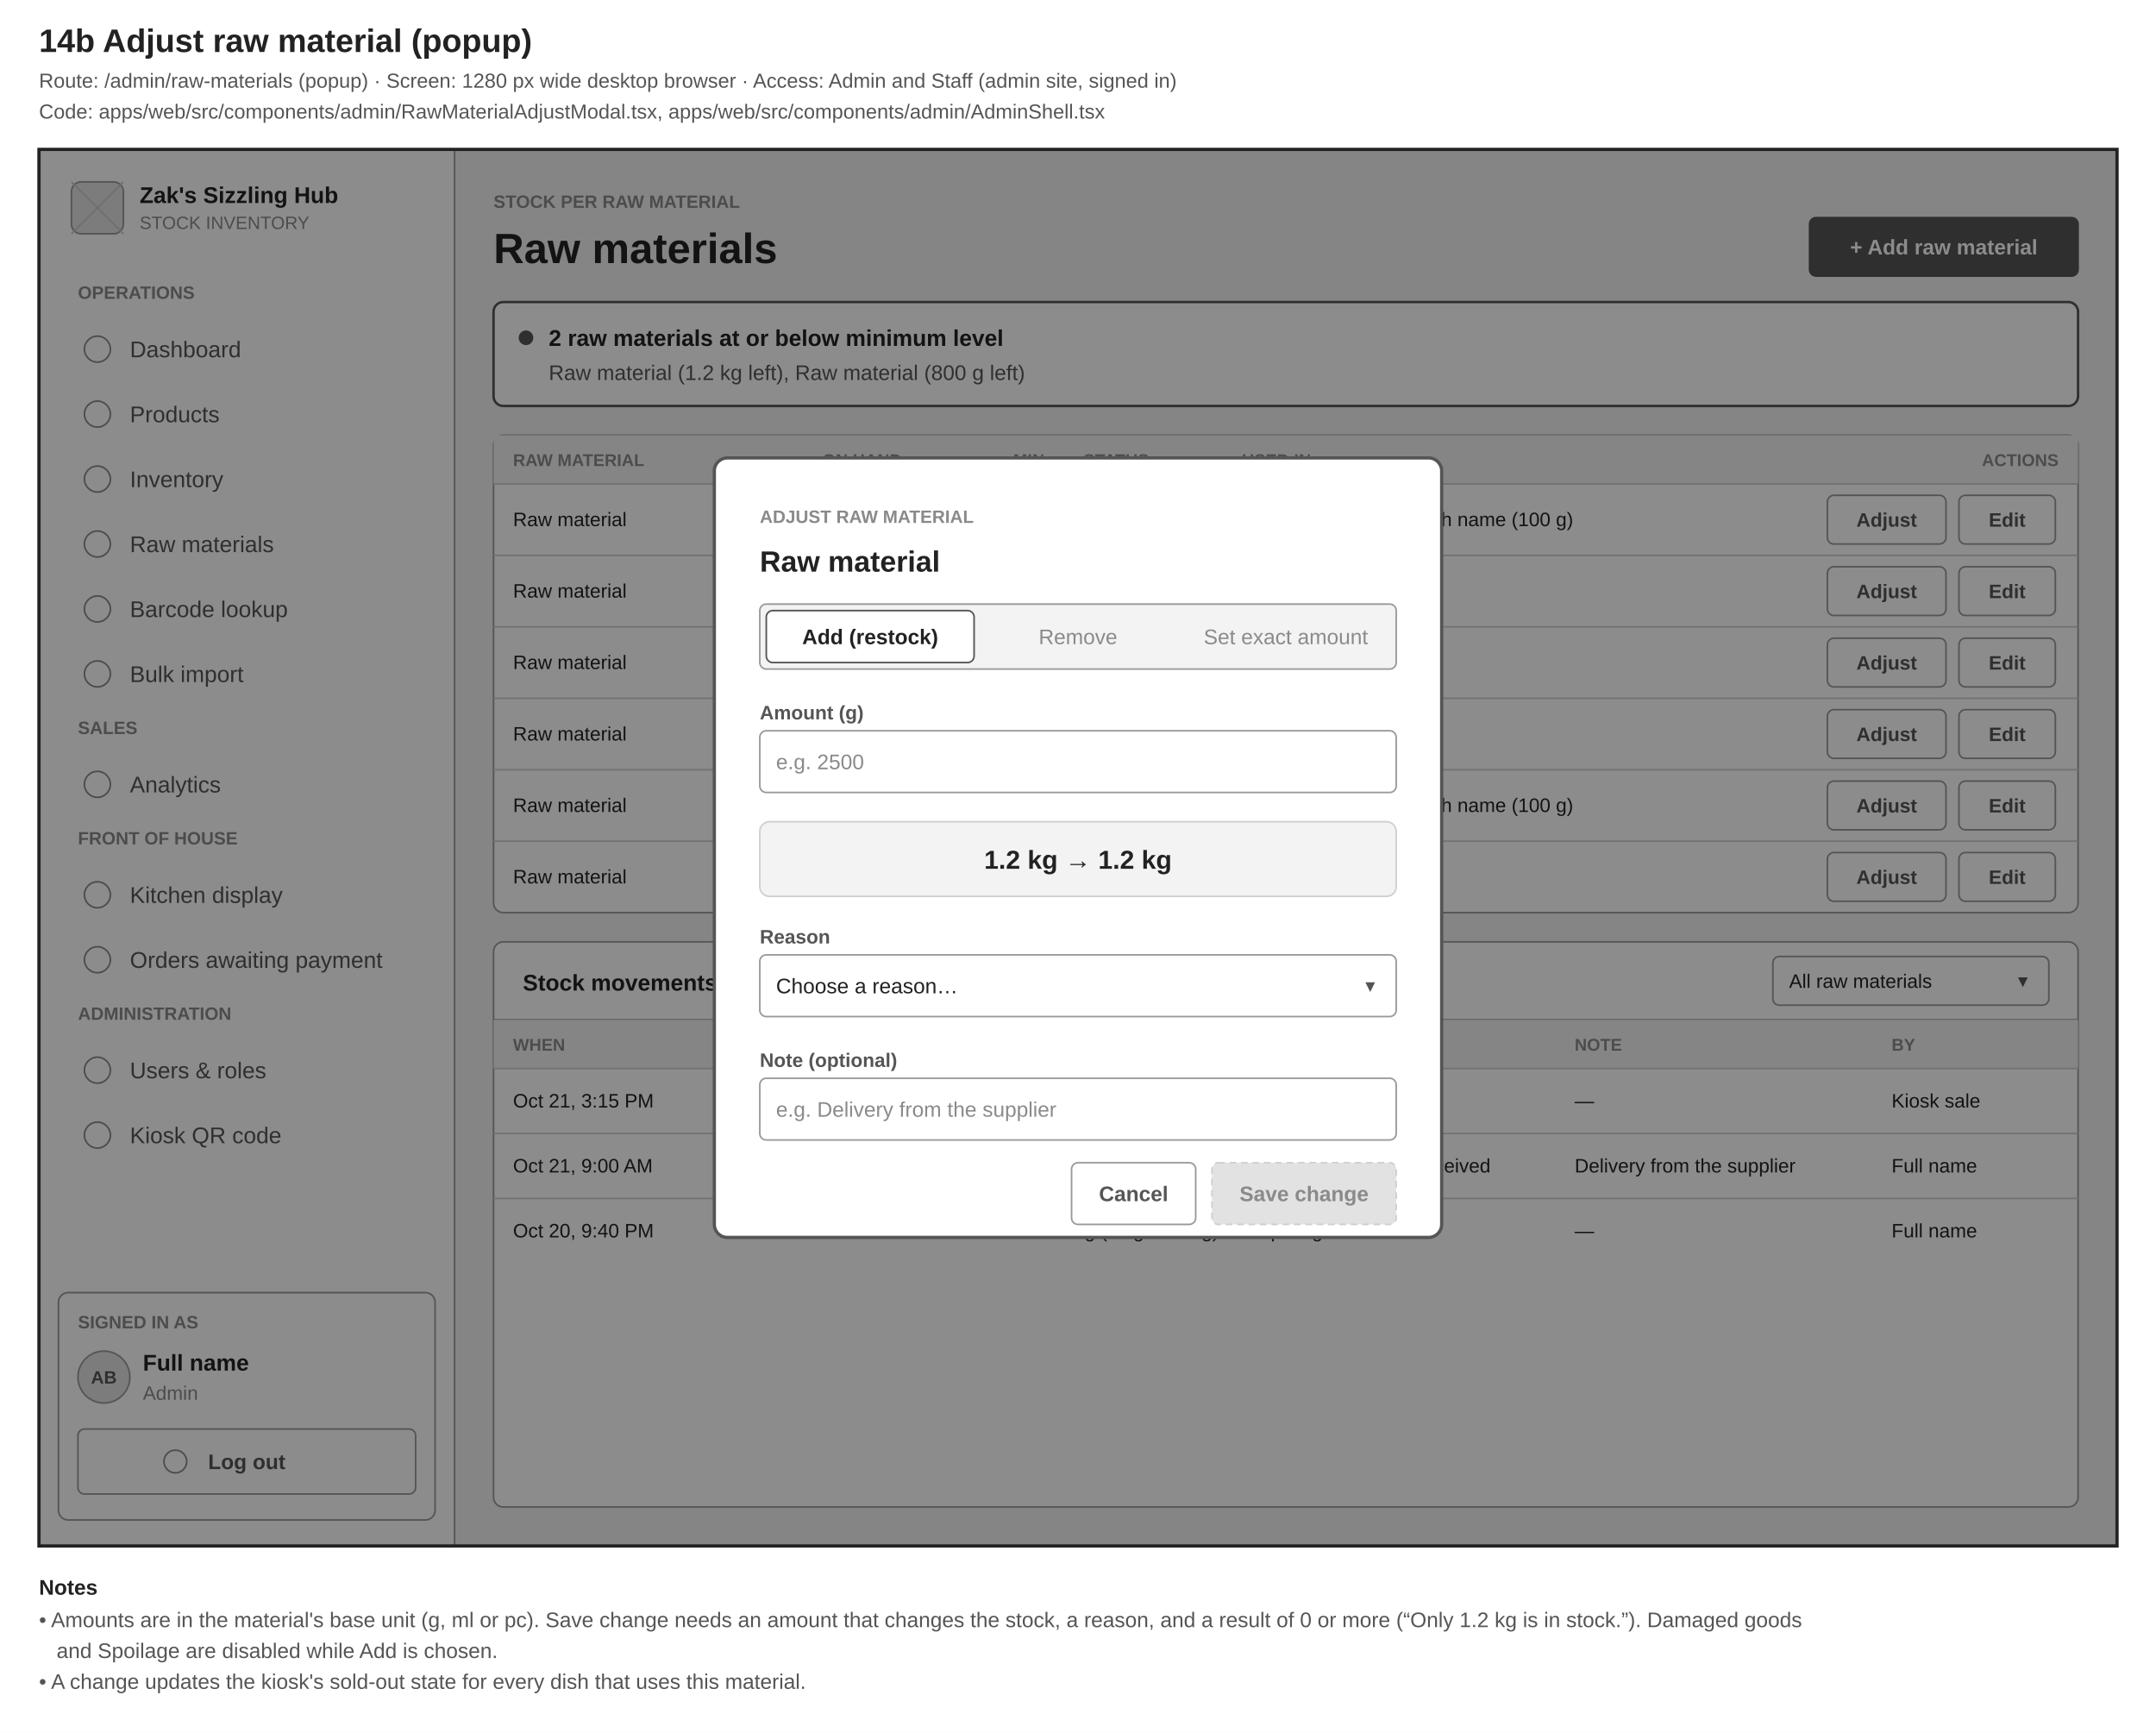
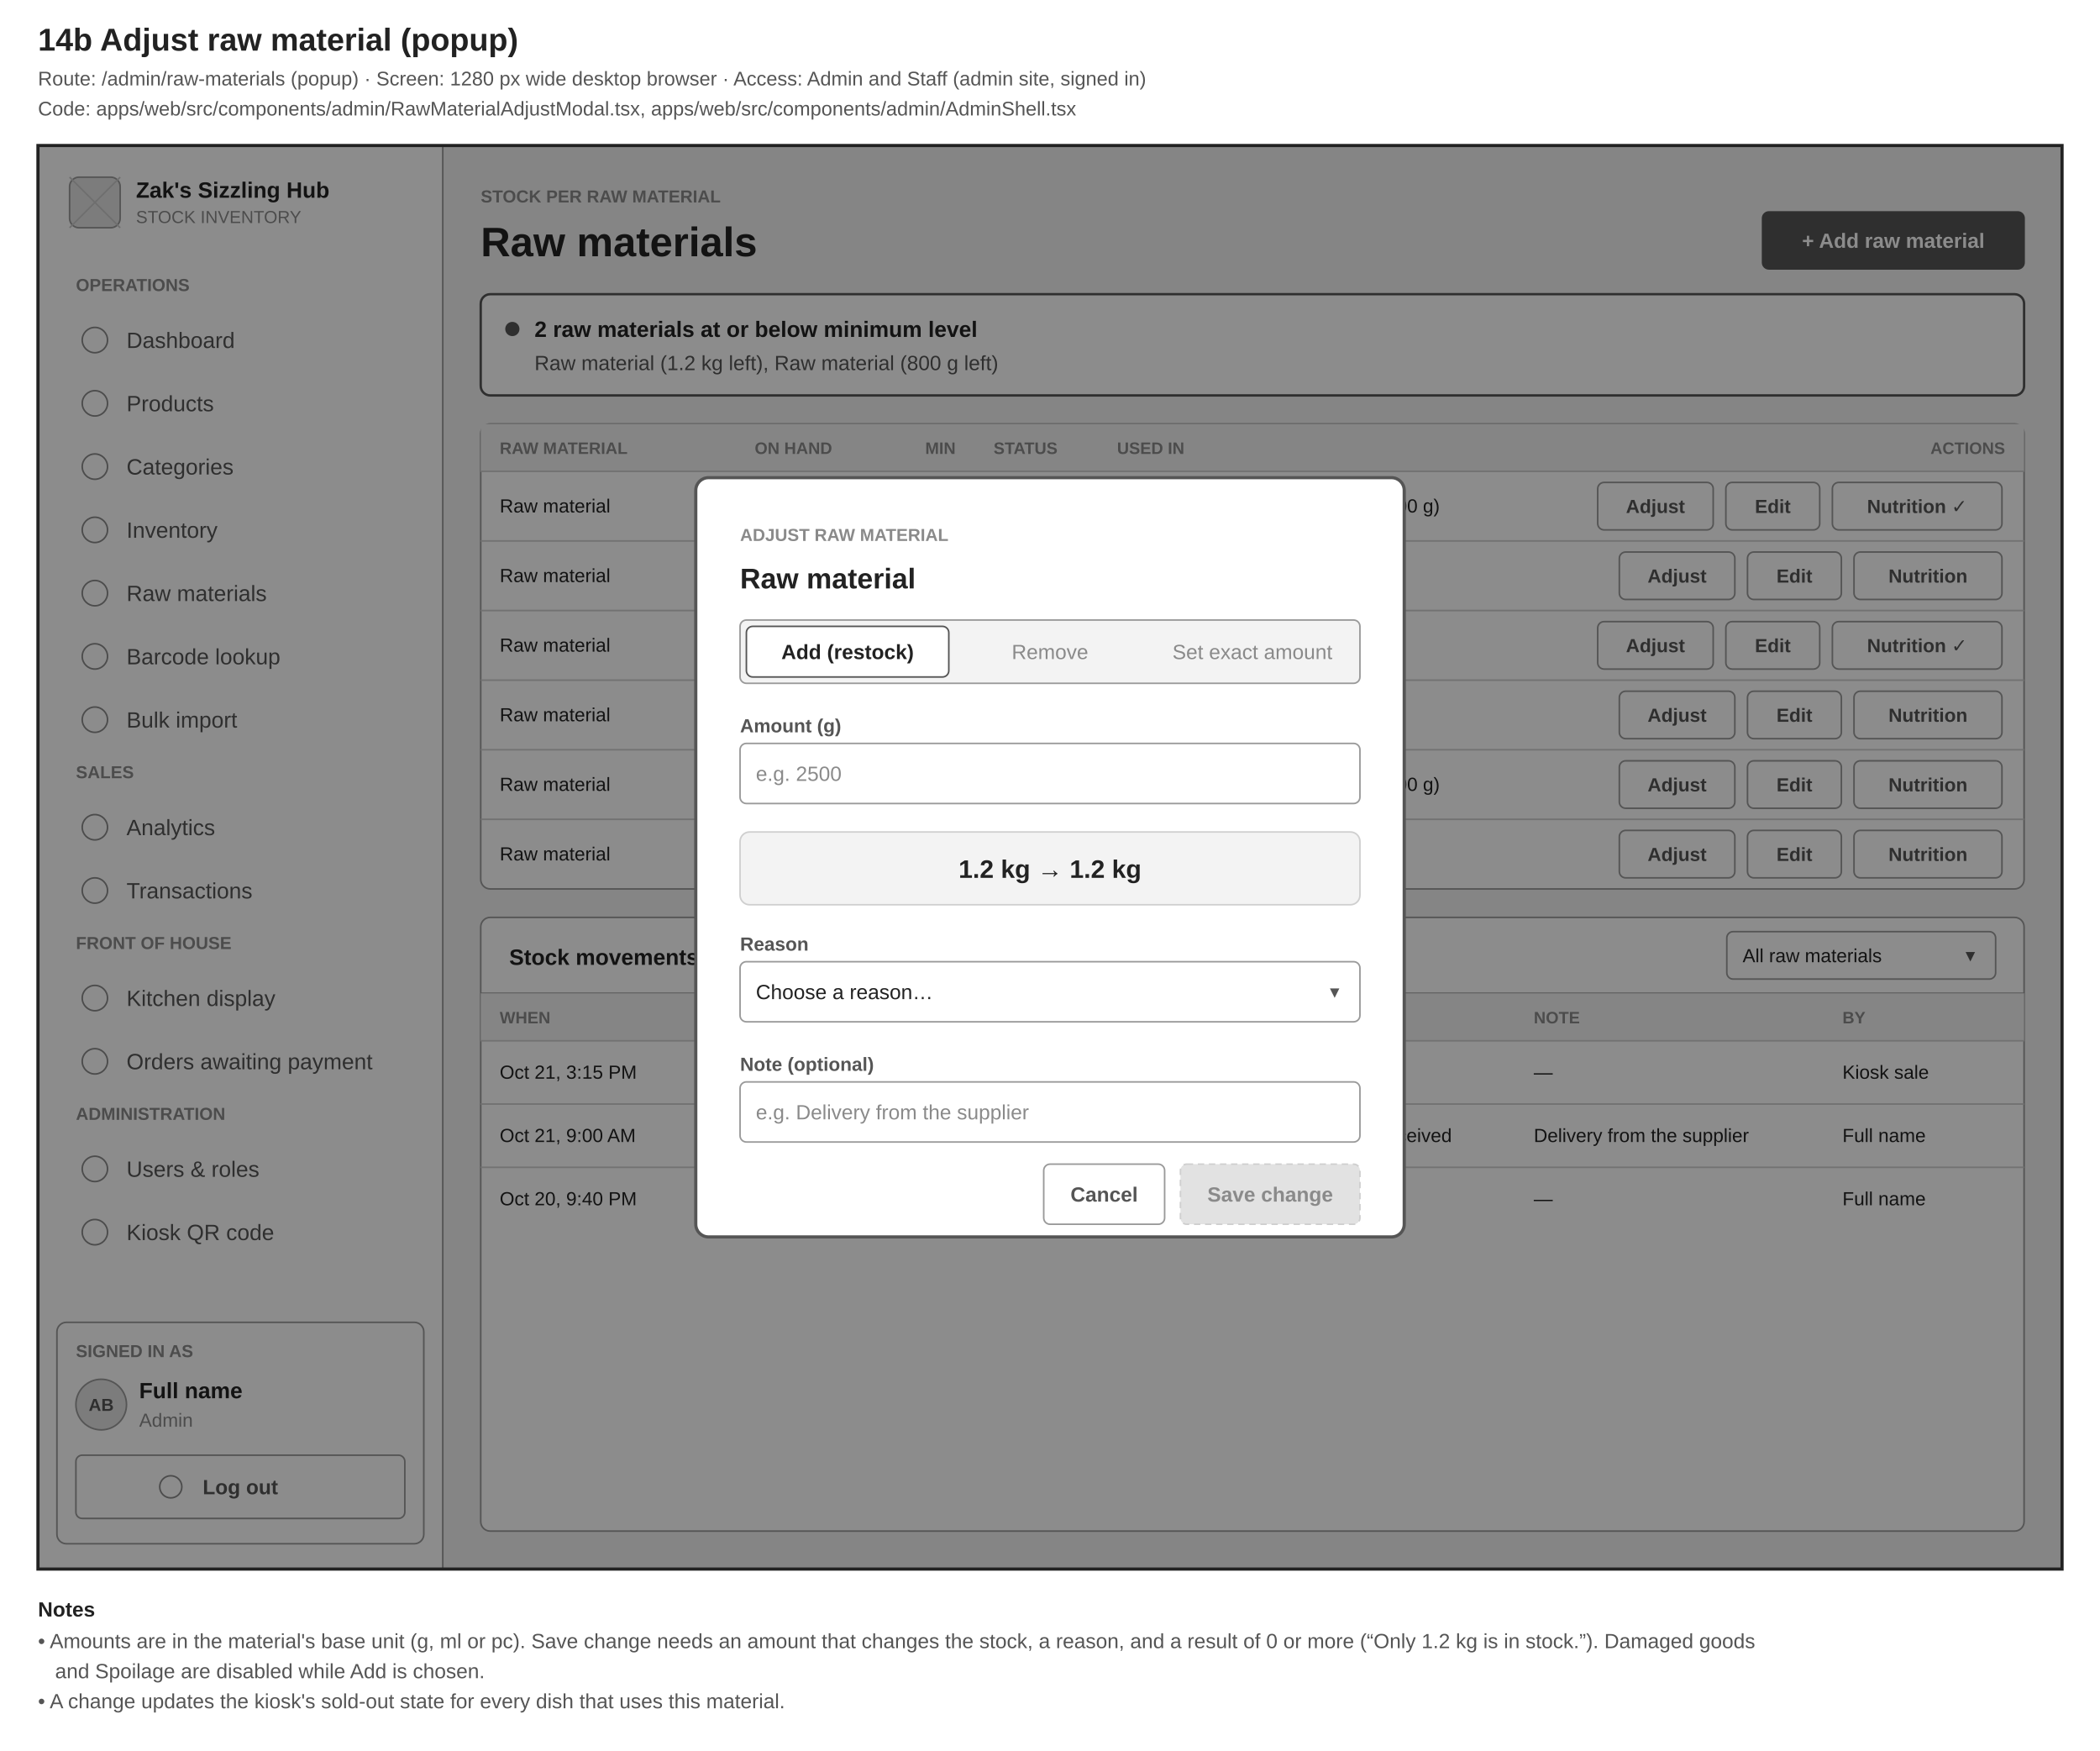
- <svg xmlns="http://www.w3.org/2000/svg" width="1328" height="1067" viewBox="0 0 1328 1067">
-   <rect x="0" y="0" width="1328" height="1067" fill="#ffffff" />
+ <svg xmlns="http://www.w3.org/2000/svg" width="1328" height="1107" viewBox="0 0 1328 1107">
+   <rect x="0" y="0" width="1328" height="1107" fill="#ffffff" />
  <text x="24" y="32" font-family="Arial, Helvetica, sans-serif" font-size="20" font-weight="700" fill="#222222">14b  Adjust raw material (popup)</text>
  <text x="24" y="54" font-family="Arial, Helvetica, sans-serif" font-size="12.5" fill="#555555">Route: /admin/raw-materials  (popup)   ·   Screen: 1280 px wide desktop browser   ·   Access: Admin and Staff (admin site, signed in)</text>
  <text x="24" y="73" font-family="Arial, Helvetica, sans-serif" font-size="12.5" fill="#555555">Code: apps/web/src/components/admin/RawMaterialAdjustModal.tsx, apps/web/src/components/admin/AdminShell.tsx</text>
-   <text x="24" y="982" font-family="Arial, Helvetica, sans-serif" font-size="13" font-weight="700" fill="#222222">Notes</text>
-   <text x="24" y="1002" font-family="Arial, Helvetica, sans-serif" font-size="13" fill="#555555" xml:space="preserve">• Amounts are in the material's base unit (g, ml or pc). Save change needs an amount that changes the stock, a reason, and a result of 0 or more (“Only 1.2 kg is in stock.”). Damaged goods</text>
-   <text x="24" y="1021" font-family="Arial, Helvetica, sans-serif" font-size="13" fill="#555555" xml:space="preserve">   and Spoilage are disabled while Add is chosen.</text>
-   <text x="24" y="1040" font-family="Arial, Helvetica, sans-serif" font-size="13" fill="#555555" xml:space="preserve">• A change updates the kiosk's sold-out state for every dish that uses this material.</text>
+   <text x="24" y="1022" font-family="Arial, Helvetica, sans-serif" font-size="13" font-weight="700" fill="#222222">Notes</text>
+   <text x="24" y="1042" font-family="Arial, Helvetica, sans-serif" font-size="13" fill="#555555" xml:space="preserve">• Amounts are in the material's base unit (g, ml or pc). Save change needs an amount that changes the stock, a reason, and a result of 0 or more (“Only 1.2 kg is in stock.”). Damaged goods</text>
+   <text x="24" y="1061" font-family="Arial, Helvetica, sans-serif" font-size="13" fill="#555555" xml:space="preserve">   and Spoilage are disabled while Add is chosen.</text>
+   <text x="24" y="1080" font-family="Arial, Helvetica, sans-serif" font-size="13" fill="#555555" xml:space="preserve">• A change updates the kiosk's sold-out state for every dish that uses this material.</text>
  <g transform="translate(24,92)">
    <clipPath id="frame">
-       <rect x="0" y="0" width="1280" height="860" />
+       <rect x="0" y="0" width="1280" height="900" />
    </clipPath>
    <g clip-path="url(#frame)">
-       <rect x="0" y="0" width="1280" height="860" fill="#ffffff" />
-       <rect x="0" y="0" width="1280" height="860" rx="0" fill="#f3f3f3" stroke="none" />
-       <rect x="0" y="0" width="256" height="860" rx="0" fill="#ffffff" stroke="none" />
-       <line x1="256" y1="0" x2="256" y2="860" stroke="#9a9a9a" stroke-width="1" />
+       <rect x="0" y="0" width="1280" height="900" fill="#ffffff" />
+       <rect x="0" y="0" width="1280" height="900" rx="0" fill="#f3f3f3" stroke="none" />
+       <rect x="0" y="0" width="256" height="900" rx="0" fill="#ffffff" stroke="none" />
+       <line x1="256" y1="0" x2="256" y2="900" stroke="#9a9a9a" stroke-width="1" />
      <rect x="20" y="20" width="32" height="32" rx="6" fill="#e2e2e2" stroke="#9a9a9a" stroke-width="1" />
      <line x1="20" y1="20" x2="52" y2="52" stroke="#c9c9c9" stroke-width="1" />
      <line x1="52" y1="20" x2="20" y2="52" stroke="#c9c9c9" stroke-width="1" />
      <text x="62" y="33" font-family="Arial, Helvetica, sans-serif" font-size="14" font-weight="700" text-anchor="start" fill="#222222">Zak's Sizzling Hub</text>
      <text x="62" y="49" font-family="Arial, Helvetica, sans-serif" font-size="11" font-weight="400" text-anchor="start" fill="#8a8a8a">STOCK INVENTORY</text>
      <text x="24" y="92" font-family="Arial, Helvetica, sans-serif" font-size="11" font-weight="700" text-anchor="start" fill="#8a8a8a">OPERATIONS</text>
      <circle cx="36" cy="123" r="8" fill="#ffffff" stroke="#8a8a8a" stroke-width="1" />
      <text x="56" y="128" font-family="Arial, Helvetica, sans-serif" font-size="14" font-weight="400" text-anchor="start" fill="#555555">Dashboard</text>
      <circle cx="36" cy="163" r="8" fill="#ffffff" stroke="#8a8a8a" stroke-width="1" />
      <text x="56" y="168" font-family="Arial, Helvetica, sans-serif" font-size="14" font-weight="400" text-anchor="start" fill="#555555">Products</text>
      <circle cx="36" cy="203" r="8" fill="#ffffff" stroke="#8a8a8a" stroke-width="1" />
-       <text x="56" y="208" font-family="Arial, Helvetica, sans-serif" font-size="14" font-weight="400" text-anchor="start" fill="#555555">Inventory</text>
+       <text x="56" y="208" font-family="Arial, Helvetica, sans-serif" font-size="14" font-weight="400" text-anchor="start" fill="#555555">Categories</text>
      <circle cx="36" cy="243" r="8" fill="#ffffff" stroke="#8a8a8a" stroke-width="1" />
-       <text x="56" y="248" font-family="Arial, Helvetica, sans-serif" font-size="14" font-weight="400" text-anchor="start" fill="#555555">Raw materials</text>
+       <text x="56" y="248" font-family="Arial, Helvetica, sans-serif" font-size="14" font-weight="400" text-anchor="start" fill="#555555">Inventory</text>
      <circle cx="36" cy="283" r="8" fill="#ffffff" stroke="#8a8a8a" stroke-width="1" />
-       <text x="56" y="288" font-family="Arial, Helvetica, sans-serif" font-size="14" font-weight="400" text-anchor="start" fill="#555555">Barcode lookup</text>
+       <text x="56" y="288" font-family="Arial, Helvetica, sans-serif" font-size="14" font-weight="400" text-anchor="start" fill="#555555">Raw materials</text>
      <circle cx="36" cy="323" r="8" fill="#ffffff" stroke="#8a8a8a" stroke-width="1" />
-       <text x="56" y="328" font-family="Arial, Helvetica, sans-serif" font-size="14" font-weight="400" text-anchor="start" fill="#555555">Bulk import</text>
-       <text x="24" y="360" font-family="Arial, Helvetica, sans-serif" font-size="11" font-weight="700" text-anchor="start" fill="#8a8a8a">SALES</text>
-       <circle cx="36" cy="391" r="8" fill="#ffffff" stroke="#8a8a8a" stroke-width="1" />
-       <text x="56" y="396" font-family="Arial, Helvetica, sans-serif" font-size="14" font-weight="400" text-anchor="start" fill="#555555">Analytics</text>
-       <text x="24" y="428" font-family="Arial, Helvetica, sans-serif" font-size="11" font-weight="700" text-anchor="start" fill="#8a8a8a">FRONT OF HOUSE</text>
-       <circle cx="36" cy="459" r="8" fill="#ffffff" stroke="#8a8a8a" stroke-width="1" />
-       <text x="56" y="464" font-family="Arial, Helvetica, sans-serif" font-size="14" font-weight="400" text-anchor="start" fill="#555555">Kitchen display</text>
-       <circle cx="36" cy="499" r="8" fill="#ffffff" stroke="#8a8a8a" stroke-width="1" />
-       <text x="56" y="504" font-family="Arial, Helvetica, sans-serif" font-size="14" font-weight="400" text-anchor="start" fill="#555555">Orders awaiting payment</text>
-       <text x="24" y="536" font-family="Arial, Helvetica, sans-serif" font-size="11" font-weight="700" text-anchor="start" fill="#8a8a8a">ADMINISTRATION</text>
-       <circle cx="36" cy="567" r="8" fill="#ffffff" stroke="#8a8a8a" stroke-width="1" />
-       <text x="56" y="572" font-family="Arial, Helvetica, sans-serif" font-size="14" font-weight="400" text-anchor="start" fill="#555555">Users &amp; roles</text>
-       <circle cx="36" cy="607" r="8" fill="#ffffff" stroke="#8a8a8a" stroke-width="1" />
-       <text x="56" y="612" font-family="Arial, Helvetica, sans-serif" font-size="14" font-weight="400" text-anchor="start" fill="#555555">Kiosk QR code</text>
-       <rect x="12" y="704" width="232" height="140" rx="6" fill="#ffffff" stroke="#9a9a9a" stroke-width="1" />
-       <text x="24" y="726" font-family="Arial, Helvetica, sans-serif" font-size="11" font-weight="700" text-anchor="start" fill="#8a8a8a">SIGNED IN AS</text>
-       <circle cx="40" cy="756" r="16" fill="#e2e2e2" stroke="#9a9a9a" stroke-width="1" />
-       <text x="40" y="760" font-family="Arial, Helvetica, sans-serif" font-size="11" font-weight="700" text-anchor="middle" fill="#555555">AB</text>
-       <text x="64" y="752" font-family="Arial, Helvetica, sans-serif" font-size="14" font-weight="700" text-anchor="start" fill="#222222">Full name</text>
-       <text x="64" y="770" font-family="Arial, Helvetica, sans-serif" font-size="12" font-weight="400" text-anchor="start" fill="#8a8a8a">Admin</text>
-       <rect x="24" y="788" width="208" height="40" rx="4" fill="#ffffff" stroke="#9a9a9a" stroke-width="1" />
-       <text x="128.0" y="812.68" font-family="Arial, Helvetica, sans-serif" font-size="13" font-weight="700" text-anchor="middle" fill="#555555">Log out</text>
-       <circle cx="84" cy="808" r="7" fill="#ffffff" stroke="#8a8a8a" stroke-width="1" />
+       <text x="56" y="328" font-family="Arial, Helvetica, sans-serif" font-size="14" font-weight="400" text-anchor="start" fill="#555555">Barcode lookup</text>
+       <circle cx="36" cy="363" r="8" fill="#ffffff" stroke="#8a8a8a" stroke-width="1" />
+       <text x="56" y="368" font-family="Arial, Helvetica, sans-serif" font-size="14" font-weight="400" text-anchor="start" fill="#555555">Bulk import</text>
+       <text x="24" y="400" font-family="Arial, Helvetica, sans-serif" font-size="11" font-weight="700" text-anchor="start" fill="#8a8a8a">SALES</text>
+       <circle cx="36" cy="431" r="8" fill="#ffffff" stroke="#8a8a8a" stroke-width="1" />
+       <text x="56" y="436" font-family="Arial, Helvetica, sans-serif" font-size="14" font-weight="400" text-anchor="start" fill="#555555">Analytics</text>
+       <circle cx="36" cy="471" r="8" fill="#ffffff" stroke="#8a8a8a" stroke-width="1" />
+       <text x="56" y="476" font-family="Arial, Helvetica, sans-serif" font-size="14" font-weight="400" text-anchor="start" fill="#555555">Transactions</text>
+       <text x="24" y="508" font-family="Arial, Helvetica, sans-serif" font-size="11" font-weight="700" text-anchor="start" fill="#8a8a8a">FRONT OF HOUSE</text>
+       <circle cx="36" cy="539" r="8" fill="#ffffff" stroke="#8a8a8a" stroke-width="1" />
+       <text x="56" y="544" font-family="Arial, Helvetica, sans-serif" font-size="14" font-weight="400" text-anchor="start" fill="#555555">Kitchen display</text>
+       <circle cx="36" cy="579" r="8" fill="#ffffff" stroke="#8a8a8a" stroke-width="1" />
+       <text x="56" y="584" font-family="Arial, Helvetica, sans-serif" font-size="14" font-weight="400" text-anchor="start" fill="#555555">Orders awaiting payment</text>
+       <text x="24" y="616" font-family="Arial, Helvetica, sans-serif" font-size="11" font-weight="700" text-anchor="start" fill="#8a8a8a">ADMINISTRATION</text>
+       <circle cx="36" cy="647" r="8" fill="#ffffff" stroke="#8a8a8a" stroke-width="1" />
+       <text x="56" y="652" font-family="Arial, Helvetica, sans-serif" font-size="14" font-weight="400" text-anchor="start" fill="#555555">Users &amp; roles</text>
+       <circle cx="36" cy="687" r="8" fill="#ffffff" stroke="#8a8a8a" stroke-width="1" />
+       <text x="56" y="692" font-family="Arial, Helvetica, sans-serif" font-size="14" font-weight="400" text-anchor="start" fill="#555555">Kiosk QR code</text>
+       <rect x="12" y="744" width="232" height="140" rx="6" fill="#ffffff" stroke="#9a9a9a" stroke-width="1" />
+       <text x="24" y="766" font-family="Arial, Helvetica, sans-serif" font-size="11" font-weight="700" text-anchor="start" fill="#8a8a8a">SIGNED IN AS</text>
+       <circle cx="40" cy="796" r="16" fill="#e2e2e2" stroke="#9a9a9a" stroke-width="1" />
+       <text x="40" y="800" font-family="Arial, Helvetica, sans-serif" font-size="11" font-weight="700" text-anchor="middle" fill="#555555">AB</text>
+       <text x="64" y="792" font-family="Arial, Helvetica, sans-serif" font-size="14" font-weight="700" text-anchor="start" fill="#222222">Full name</text>
+       <text x="64" y="810" font-family="Arial, Helvetica, sans-serif" font-size="12" font-weight="400" text-anchor="start" fill="#8a8a8a">Admin</text>
+       <rect x="24" y="828" width="208" height="40" rx="4" fill="#ffffff" stroke="#9a9a9a" stroke-width="1" />
+       <text x="128.0" y="852.68" font-family="Arial, Helvetica, sans-serif" font-size="13" font-weight="700" text-anchor="middle" fill="#555555">Log out</text>
+       <circle cx="84" cy="848" r="7" fill="#ffffff" stroke="#8a8a8a" stroke-width="1" />
      <text x="280" y="36" font-family="Arial, Helvetica, sans-serif" font-size="11" font-weight="700" text-anchor="start" fill="#8a8a8a">STOCK PER RAW MATERIAL</text>
      <text x="280" y="70" font-family="Arial, Helvetica, sans-serif" font-size="26" font-weight="700" text-anchor="start" fill="#222222">Raw materials</text>
      <rect x="1090.62" y="42" width="165.38" height="36" rx="4" fill="#555555" stroke="#555555" stroke-width="1" />
      <text x="1173.31" y="64.68" font-family="Arial, Helvetica, sans-serif" font-size="13" font-weight="700" text-anchor="middle" fill="#ffffff">+ Add raw material</text>
      <rect x="280" y="94" width="976" height="64" rx="6" fill="#ffffff" stroke="#555555" stroke-width="1.5" />
      <circle cx="300" cy="116" r="4" fill="#555555" stroke="#555555" stroke-width="1" />
      <text x="314" y="121" font-family="Arial, Helvetica, sans-serif" font-size="14" font-weight="700" text-anchor="start" fill="#222222">2 raw materials at or below minimum level</text>
      <text x="314" y="142" font-family="Arial, Helvetica, sans-serif" font-size="13" font-weight="400" text-anchor="start" fill="#555555">Raw material (1.2 kg left), Raw material (800 g left)</text>
      <rect x="280" y="176" width="976" height="294" rx="6" fill="#ffffff" stroke="#9a9a9a" stroke-width="1" />
      <rect x="280" y="176" width="976" height="30" rx="0" fill="#f3f3f3" stroke="none" stroke-width="1" />
      <text x="292" y="195.0" font-family="Arial, Helvetica, sans-serif" font-size="10.5" font-weight="700" text-anchor="start" fill="#8a8a8a">RAW MATERIAL</text>
-       <text x="531.52" y="195.0" font-family="Arial, Helvetica, sans-serif" font-size="10.5" font-weight="700" text-anchor="end" fill="#8a8a8a">ON HAND</text>
-       <text x="619.36" y="195.0" font-family="Arial, Helvetica, sans-serif" font-size="10.5" font-weight="700" text-anchor="end" fill="#8a8a8a">MIN</text>
-       <text x="643.36" y="195.0" font-family="Arial, Helvetica, sans-serif" font-size="10.5" font-weight="700" text-anchor="start" fill="#8a8a8a">STATUS</text>
-       <text x="740.96" y="195.0" font-family="Arial, Helvetica, sans-serif" font-size="10.5" font-weight="700" text-anchor="start" fill="#8a8a8a">USED IN</text>
-       <text x="1244" y="195.0" font-family="Arial, Helvetica, sans-serif" font-size="10.5" font-weight="700" text-anchor="end" fill="#8a8a8a">ACTIONS</text>
+       <text x="502.24" y="195.0" font-family="Arial, Helvetica, sans-serif" font-size="10.5" font-weight="700" text-anchor="end" fill="#8a8a8a">ON HAND</text>
+       <text x="580.32" y="195.0" font-family="Arial, Helvetica, sans-serif" font-size="10.5" font-weight="700" text-anchor="end" fill="#8a8a8a">MIN</text>
+       <text x="604.32" y="195.0" font-family="Arial, Helvetica, sans-serif" font-size="10.5" font-weight="700" text-anchor="start" fill="#8a8a8a">STATUS</text>
+       <text x="682.4" y="195.0" font-family="Arial, Helvetica, sans-serif" font-size="10.5" font-weight="700" text-anchor="start" fill="#8a8a8a">USED IN</text>
+       <text x="1244.0" y="195.0" font-family="Arial, Helvetica, sans-serif" font-size="10.5" font-weight="700" text-anchor="end" fill="#8a8a8a">ACTIONS</text>
      <line x1="280" y1="206" x2="1256" y2="206" stroke="#cfcfcf" stroke-width="1" />
      <text x="292" y="232.0" font-family="Arial, Helvetica, sans-serif" font-size="12" font-weight="400" text-anchor="start" fill="#222222">Raw material</text>
-       <text x="531.52" y="232.0" font-family="Arial, Helvetica, sans-serif" font-size="12" font-weight="400" text-anchor="end" fill="#222222">5 kg</text>
-       <text x="619.36" y="232.0" font-family="Arial, Helvetica, sans-serif" font-size="12" font-weight="400" text-anchor="end" fill="#222222">1 kg</text>
-       <rect x="643.36" y="218.0" width="31.4" height="19" rx="3" fill="#ffffff" stroke="#555555" stroke-width="1" />
-       <text x="659.06" y="231.1" font-family="Arial, Helvetica, sans-serif" font-size="10" font-weight="700" text-anchor="middle" fill="#555555">OK</text>
-       <text x="740.96" y="232.0" font-family="Arial, Helvetica, sans-serif" font-size="12" font-weight="400" text-anchor="start" fill="#222222">Dish name (150 g), Dish name (100 g)</text>
-       <rect x="1182.64" y="213.0" width="59.36" height="30" rx="4" fill="#ffffff" stroke="#9a9a9a" stroke-width="1" />
-       <text x="1212.32" y="232.32" font-family="Arial, Helvetica, sans-serif" font-size="12" font-weight="700" text-anchor="middle" fill="#555555">Edit</text>
-       <rect x="1101.6" y="213.0" width="73.04" height="30" rx="4" fill="#ffffff" stroke="#9a9a9a" stroke-width="1" />
-       <text x="1138.12" y="232.32" font-family="Arial, Helvetica, sans-serif" font-size="12" font-weight="700" text-anchor="middle" fill="#555555">Adjust</text>
+       <text x="502.24" y="232.0" font-family="Arial, Helvetica, sans-serif" font-size="12" font-weight="400" text-anchor="end" fill="#222222">5 kg</text>
+       <text x="580.32" y="232.0" font-family="Arial, Helvetica, sans-serif" font-size="12" font-weight="400" text-anchor="end" fill="#222222">1 kg</text>
+       <rect x="604.32" y="218.0" width="31.4" height="19" rx="3" fill="#ffffff" stroke="#555555" stroke-width="1" />
+       <text x="620.02" y="231.1" font-family="Arial, Helvetica, sans-serif" font-size="10" font-weight="700" text-anchor="middle" fill="#555555">OK</text>
+       <text x="682.4" y="232.0" font-family="Arial, Helvetica, sans-serif" font-size="12" font-weight="400" text-anchor="start" fill="#222222">Dish name (150 g), Dish name (100 g)</text>
+       <rect x="1134.76" y="213.0" width="107.24" height="30" rx="4" fill="#ffffff" stroke="#9a9a9a" stroke-width="1" />
+       <text x="1188.38" y="232.32" font-family="Arial, Helvetica, sans-serif" font-size="12" font-weight="700" text-anchor="middle" fill="#555555">Nutrition ✓</text>
+       <rect x="1067.4" y="213.0" width="59.36" height="30" rx="4" fill="#ffffff" stroke="#9a9a9a" stroke-width="1" />
+       <text x="1097.08" y="232.32" font-family="Arial, Helvetica, sans-serif" font-size="12" font-weight="700" text-anchor="middle" fill="#555555">Edit</text>
+       <rect x="986.36" y="213.0" width="73.04" height="30" rx="4" fill="#ffffff" stroke="#9a9a9a" stroke-width="1" />
+       <text x="1022.88" y="232.32" font-family="Arial, Helvetica, sans-serif" font-size="12" font-weight="700" text-anchor="middle" fill="#555555">Adjust</text>
      <line x1="280" y1="250" x2="1256" y2="250" stroke="#cfcfcf" stroke-width="1" />
      <text x="292" y="276.0" font-family="Arial, Helvetica, sans-serif" font-size="12" font-weight="400" text-anchor="start" fill="#222222">Raw material</text>
-       <text x="531.52" y="276.0" font-family="Arial, Helvetica, sans-serif" font-size="12" font-weight="400" text-anchor="end" fill="#222222">1.2 kg</text>
-       <text x="619.36" y="276.0" font-family="Arial, Helvetica, sans-serif" font-size="12" font-weight="400" text-anchor="end" fill="#222222">2 kg</text>
-       <rect x="643.36" y="262.0" width="37.1" height="19" rx="3" fill="#ffffff" stroke="#555555" stroke-width="1" />
-       <text x="661.91" y="275.1" font-family="Arial, Helvetica, sans-serif" font-size="10" font-weight="700" text-anchor="middle" fill="#555555">LOW</text>
-       <text x="740.96" y="276.0" font-family="Arial, Helvetica, sans-serif" font-size="12" font-weight="400" text-anchor="start" fill="#222222">—</text>
-       <rect x="1182.64" y="257.0" width="59.36" height="30" rx="4" fill="#ffffff" stroke="#9a9a9a" stroke-width="1" />
-       <text x="1212.32" y="276.32" font-family="Arial, Helvetica, sans-serif" font-size="12" font-weight="700" text-anchor="middle" fill="#555555">Edit</text>
-       <rect x="1101.6" y="257.0" width="73.04" height="30" rx="4" fill="#ffffff" stroke="#9a9a9a" stroke-width="1" />
-       <text x="1138.12" y="276.32" font-family="Arial, Helvetica, sans-serif" font-size="12" font-weight="700" text-anchor="middle" fill="#555555">Adjust</text>
+       <text x="502.24" y="276.0" font-family="Arial, Helvetica, sans-serif" font-size="12" font-weight="400" text-anchor="end" fill="#222222">1.2 kg</text>
+       <text x="580.32" y="276.0" font-family="Arial, Helvetica, sans-serif" font-size="12" font-weight="400" text-anchor="end" fill="#222222">2 kg</text>
+       <rect x="604.32" y="262.0" width="37.1" height="19" rx="3" fill="#ffffff" stroke="#555555" stroke-width="1" />
+       <text x="622.87" y="275.1" font-family="Arial, Helvetica, sans-serif" font-size="10" font-weight="700" text-anchor="middle" fill="#555555">LOW</text>
+       <text x="682.4" y="276.0" font-family="Arial, Helvetica, sans-serif" font-size="12" font-weight="400" text-anchor="start" fill="#222222">—</text>
+       <rect x="1148.44" y="257.0" width="93.56" height="30" rx="4" fill="#ffffff" stroke="#9a9a9a" stroke-width="1" />
+       <text x="1195.22" y="276.32" font-family="Arial, Helvetica, sans-serif" font-size="12" font-weight="700" text-anchor="middle" fill="#555555">Nutrition</text>
+       <rect x="1081.08" y="257.0" width="59.36" height="30" rx="4" fill="#ffffff" stroke="#9a9a9a" stroke-width="1" />
+       <text x="1110.76" y="276.32" font-family="Arial, Helvetica, sans-serif" font-size="12" font-weight="700" text-anchor="middle" fill="#555555">Edit</text>
+       <rect x="1000.04" y="257.0" width="73.04" height="30" rx="4" fill="#ffffff" stroke="#9a9a9a" stroke-width="1" />
+       <text x="1036.56" y="276.32" font-family="Arial, Helvetica, sans-serif" font-size="12" font-weight="700" text-anchor="middle" fill="#555555">Adjust</text>
      <line x1="280" y1="294" x2="1256" y2="294" stroke="#cfcfcf" stroke-width="1" />
      <text x="292" y="320.0" font-family="Arial, Helvetica, sans-serif" font-size="12" font-weight="400" text-anchor="start" fill="#222222">Raw material</text>
-       <text x="531.52" y="320.0" font-family="Arial, Helvetica, sans-serif" font-size="12" font-weight="400" text-anchor="end" fill="#222222">24 pc</text>
-       <text x="619.36" y="320.0" font-family="Arial, Helvetica, sans-serif" font-size="12" font-weight="400" text-anchor="end" fill="#222222">10 pc</text>
-       <rect x="643.36" y="306.0" width="31.4" height="19" rx="3" fill="#ffffff" stroke="#555555" stroke-width="1" />
-       <text x="659.06" y="319.1" font-family="Arial, Helvetica, sans-serif" font-size="10" font-weight="700" text-anchor="middle" fill="#555555">OK</text>
-       <text x="740.96" y="320.0" font-family="Arial, Helvetica, sans-serif" font-size="12" font-weight="400" text-anchor="start" fill="#222222">—</text>
-       <rect x="1182.64" y="301.0" width="59.36" height="30" rx="4" fill="#ffffff" stroke="#9a9a9a" stroke-width="1" />
-       <text x="1212.32" y="320.32" font-family="Arial, Helvetica, sans-serif" font-size="12" font-weight="700" text-anchor="middle" fill="#555555">Edit</text>
-       <rect x="1101.6" y="301.0" width="73.04" height="30" rx="4" fill="#ffffff" stroke="#9a9a9a" stroke-width="1" />
-       <text x="1138.12" y="320.32" font-family="Arial, Helvetica, sans-serif" font-size="12" font-weight="700" text-anchor="middle" fill="#555555">Adjust</text>
+       <text x="502.24" y="320.0" font-family="Arial, Helvetica, sans-serif" font-size="12" font-weight="400" text-anchor="end" fill="#222222">24 pc</text>
+       <text x="580.32" y="320.0" font-family="Arial, Helvetica, sans-serif" font-size="12" font-weight="400" text-anchor="end" fill="#222222">10 pc</text>
+       <rect x="604.32" y="306.0" width="31.4" height="19" rx="3" fill="#ffffff" stroke="#555555" stroke-width="1" />
+       <text x="620.02" y="319.1" font-family="Arial, Helvetica, sans-serif" font-size="10" font-weight="700" text-anchor="middle" fill="#555555">OK</text>
+       <text x="682.4" y="320.0" font-family="Arial, Helvetica, sans-serif" font-size="12" font-weight="400" text-anchor="start" fill="#222222">—</text>
+       <rect x="1134.76" y="301.0" width="107.24" height="30" rx="4" fill="#ffffff" stroke="#9a9a9a" stroke-width="1" />
+       <text x="1188.38" y="320.32" font-family="Arial, Helvetica, sans-serif" font-size="12" font-weight="700" text-anchor="middle" fill="#555555">Nutrition ✓</text>
+       <rect x="1067.4" y="301.0" width="59.36" height="30" rx="4" fill="#ffffff" stroke="#9a9a9a" stroke-width="1" />
+       <text x="1097.08" y="320.32" font-family="Arial, Helvetica, sans-serif" font-size="12" font-weight="700" text-anchor="middle" fill="#555555">Edit</text>
+       <rect x="986.36" y="301.0" width="73.04" height="30" rx="4" fill="#ffffff" stroke="#9a9a9a" stroke-width="1" />
+       <text x="1022.88" y="320.32" font-family="Arial, Helvetica, sans-serif" font-size="12" font-weight="700" text-anchor="middle" fill="#555555">Adjust</text>
      <line x1="280" y1="338" x2="1256" y2="338" stroke="#cfcfcf" stroke-width="1" />
      <text x="292" y="364.0" font-family="Arial, Helvetica, sans-serif" font-size="12" font-weight="400" text-anchor="start" fill="#222222">Raw material</text>
-       <text x="531.52" y="364.0" font-family="Arial, Helvetica, sans-serif" font-size="12" font-weight="400" text-anchor="end" fill="#222222">0 g</text>
-       <text x="619.36" y="364.0" font-family="Arial, Helvetica, sans-serif" font-size="12" font-weight="400" text-anchor="end" fill="#222222">500 g</text>
-       <rect x="643.36" y="350.0" width="37.1" height="19" rx="3" fill="#ffffff" stroke="#555555" stroke-width="1" />
-       <text x="661.91" y="363.1" font-family="Arial, Helvetica, sans-serif" font-size="10" font-weight="700" text-anchor="middle" fill="#555555">OUT</text>
-       <text x="740.96" y="364.0" font-family="Arial, Helvetica, sans-serif" font-size="12" font-weight="400" text-anchor="start" fill="#222222">—</text>
-       <rect x="1182.64" y="345.0" width="59.36" height="30" rx="4" fill="#ffffff" stroke="#9a9a9a" stroke-width="1" />
-       <text x="1212.32" y="364.32" font-family="Arial, Helvetica, sans-serif" font-size="12" font-weight="700" text-anchor="middle" fill="#555555">Edit</text>
-       <rect x="1101.6" y="345.0" width="73.04" height="30" rx="4" fill="#ffffff" stroke="#9a9a9a" stroke-width="1" />
-       <text x="1138.12" y="364.32" font-family="Arial, Helvetica, sans-serif" font-size="12" font-weight="700" text-anchor="middle" fill="#555555">Adjust</text>
+       <text x="502.24" y="364.0" font-family="Arial, Helvetica, sans-serif" font-size="12" font-weight="400" text-anchor="end" fill="#222222">0 g</text>
+       <text x="580.32" y="364.0" font-family="Arial, Helvetica, sans-serif" font-size="12" font-weight="400" text-anchor="end" fill="#222222">500 g</text>
+       <rect x="604.32" y="350.0" width="37.1" height="19" rx="3" fill="#ffffff" stroke="#555555" stroke-width="1" />
+       <text x="622.87" y="363.1" font-family="Arial, Helvetica, sans-serif" font-size="10" font-weight="700" text-anchor="middle" fill="#555555">OUT</text>
+       <text x="682.4" y="364.0" font-family="Arial, Helvetica, sans-serif" font-size="12" font-weight="400" text-anchor="start" fill="#222222">—</text>
+       <rect x="1148.44" y="345.0" width="93.56" height="30" rx="4" fill="#ffffff" stroke="#9a9a9a" stroke-width="1" />
+       <text x="1195.22" y="364.32" font-family="Arial, Helvetica, sans-serif" font-size="12" font-weight="700" text-anchor="middle" fill="#555555">Nutrition</text>
+       <rect x="1081.08" y="345.0" width="59.36" height="30" rx="4" fill="#ffffff" stroke="#9a9a9a" stroke-width="1" />
+       <text x="1110.76" y="364.32" font-family="Arial, Helvetica, sans-serif" font-size="12" font-weight="700" text-anchor="middle" fill="#555555">Edit</text>
+       <rect x="1000.04" y="345.0" width="73.04" height="30" rx="4" fill="#ffffff" stroke="#9a9a9a" stroke-width="1" />
+       <text x="1036.56" y="364.32" font-family="Arial, Helvetica, sans-serif" font-size="12" font-weight="700" text-anchor="middle" fill="#555555">Adjust</text>
      <line x1="280" y1="382" x2="1256" y2="382" stroke="#cfcfcf" stroke-width="1" />
      <text x="292" y="408.0" font-family="Arial, Helvetica, sans-serif" font-size="12" font-weight="400" text-anchor="start" fill="#222222">Raw material</text>
-       <text x="531.52" y="408.0" font-family="Arial, Helvetica, sans-serif" font-size="12" font-weight="400" text-anchor="end" fill="#222222">800 g</text>
-       <text x="619.36" y="408.0" font-family="Arial, Helvetica, sans-serif" font-size="12" font-weight="400" text-anchor="end" fill="#222222">1 kg</text>
-       <rect x="643.36" y="394.0" width="37.1" height="19" rx="3" fill="#ffffff" stroke="#555555" stroke-width="1" />
-       <text x="661.91" y="407.1" font-family="Arial, Helvetica, sans-serif" font-size="10" font-weight="700" text-anchor="middle" fill="#555555">LOW</text>
-       <text x="740.96" y="408.0" font-family="Arial, Helvetica, sans-serif" font-size="12" font-weight="400" text-anchor="start" fill="#222222">Dish name (150 g), Dish name (100 g)</text>
-       <rect x="1182.64" y="389.0" width="59.36" height="30" rx="4" fill="#ffffff" stroke="#9a9a9a" stroke-width="1" />
-       <text x="1212.32" y="408.32" font-family="Arial, Helvetica, sans-serif" font-size="12" font-weight="700" text-anchor="middle" fill="#555555">Edit</text>
-       <rect x="1101.6" y="389.0" width="73.04" height="30" rx="4" fill="#ffffff" stroke="#9a9a9a" stroke-width="1" />
-       <text x="1138.12" y="408.32" font-family="Arial, Helvetica, sans-serif" font-size="12" font-weight="700" text-anchor="middle" fill="#555555">Adjust</text>
+       <text x="502.24" y="408.0" font-family="Arial, Helvetica, sans-serif" font-size="12" font-weight="400" text-anchor="end" fill="#222222">800 g</text>
+       <text x="580.32" y="408.0" font-family="Arial, Helvetica, sans-serif" font-size="12" font-weight="400" text-anchor="end" fill="#222222">1 kg</text>
+       <rect x="604.32" y="394.0" width="37.1" height="19" rx="3" fill="#ffffff" stroke="#555555" stroke-width="1" />
+       <text x="622.87" y="407.1" font-family="Arial, Helvetica, sans-serif" font-size="10" font-weight="700" text-anchor="middle" fill="#555555">LOW</text>
+       <text x="682.4" y="408.0" font-family="Arial, Helvetica, sans-serif" font-size="12" font-weight="400" text-anchor="start" fill="#222222">Dish name (150 g), Dish name (100 g)</text>
+       <rect x="1148.44" y="389.0" width="93.56" height="30" rx="4" fill="#ffffff" stroke="#9a9a9a" stroke-width="1" />
+       <text x="1195.22" y="408.32" font-family="Arial, Helvetica, sans-serif" font-size="12" font-weight="700" text-anchor="middle" fill="#555555">Nutrition</text>
+       <rect x="1081.08" y="389.0" width="59.36" height="30" rx="4" fill="#ffffff" stroke="#9a9a9a" stroke-width="1" />
+       <text x="1110.76" y="408.32" font-family="Arial, Helvetica, sans-serif" font-size="12" font-weight="700" text-anchor="middle" fill="#555555">Edit</text>
+       <rect x="1000.04" y="389.0" width="73.04" height="30" rx="4" fill="#ffffff" stroke="#9a9a9a" stroke-width="1" />
+       <text x="1036.56" y="408.32" font-family="Arial, Helvetica, sans-serif" font-size="12" font-weight="700" text-anchor="middle" fill="#555555">Adjust</text>
      <line x1="280" y1="426" x2="1256" y2="426" stroke="#cfcfcf" stroke-width="1" />
      <text x="292" y="452.0" font-family="Arial, Helvetica, sans-serif" font-size="12" font-weight="400" text-anchor="start" fill="#222222">Raw material</text>
-       <text x="531.52" y="452.0" font-family="Arial, Helvetica, sans-serif" font-size="12" font-weight="400" text-anchor="end" fill="#222222">3 L</text>
-       <text x="619.36" y="452.0" font-family="Arial, Helvetica, sans-serif" font-size="12" font-weight="400" text-anchor="end" fill="#222222">1 L</text>
-       <rect x="643.36" y="438.0" width="31.4" height="19" rx="3" fill="#ffffff" stroke="#555555" stroke-width="1" />
-       <text x="659.06" y="451.1" font-family="Arial, Helvetica, sans-serif" font-size="10" font-weight="700" text-anchor="middle" fill="#555555">OK</text>
-       <text x="740.96" y="452.0" font-family="Arial, Helvetica, sans-serif" font-size="12" font-weight="400" text-anchor="start" fill="#222222">—</text>
-       <rect x="1182.64" y="433.0" width="59.36" height="30" rx="4" fill="#ffffff" stroke="#9a9a9a" stroke-width="1" />
-       <text x="1212.32" y="452.32" font-family="Arial, Helvetica, sans-serif" font-size="12" font-weight="700" text-anchor="middle" fill="#555555">Edit</text>
-       <rect x="1101.6" y="433.0" width="73.04" height="30" rx="4" fill="#ffffff" stroke="#9a9a9a" stroke-width="1" />
-       <text x="1138.12" y="452.32" font-family="Arial, Helvetica, sans-serif" font-size="12" font-weight="700" text-anchor="middle" fill="#555555">Adjust</text>
-       <rect x="280" y="488" width="976" height="348" rx="6" fill="#ffffff" stroke="#9a9a9a" stroke-width="1" />
+       <text x="502.24" y="452.0" font-family="Arial, Helvetica, sans-serif" font-size="12" font-weight="400" text-anchor="end" fill="#222222">3 L</text>
+       <text x="580.32" y="452.0" font-family="Arial, Helvetica, sans-serif" font-size="12" font-weight="400" text-anchor="end" fill="#222222">1 L</text>
+       <rect x="604.32" y="438.0" width="31.4" height="19" rx="3" fill="#ffffff" stroke="#555555" stroke-width="1" />
+       <text x="620.02" y="451.1" font-family="Arial, Helvetica, sans-serif" font-size="10" font-weight="700" text-anchor="middle" fill="#555555">OK</text>
+       <text x="682.4" y="452.0" font-family="Arial, Helvetica, sans-serif" font-size="12" font-weight="400" text-anchor="start" fill="#222222">—</text>
+       <rect x="1148.44" y="433.0" width="93.56" height="30" rx="4" fill="#ffffff" stroke="#9a9a9a" stroke-width="1" />
+       <text x="1195.22" y="452.32" font-family="Arial, Helvetica, sans-serif" font-size="12" font-weight="700" text-anchor="middle" fill="#555555">Nutrition</text>
+       <rect x="1081.08" y="433.0" width="59.36" height="30" rx="4" fill="#ffffff" stroke="#9a9a9a" stroke-width="1" />
+       <text x="1110.76" y="452.32" font-family="Arial, Helvetica, sans-serif" font-size="12" font-weight="700" text-anchor="middle" fill="#555555">Edit</text>
+       <rect x="1000.04" y="433.0" width="73.04" height="30" rx="4" fill="#ffffff" stroke="#9a9a9a" stroke-width="1" />
+       <text x="1036.56" y="452.32" font-family="Arial, Helvetica, sans-serif" font-size="12" font-weight="700" text-anchor="middle" fill="#555555">Adjust</text>
+       <rect x="280" y="488" width="976" height="388" rx="6" fill="#ffffff" stroke="#9a9a9a" stroke-width="1" />
      <text x="298" y="518" font-family="Arial, Helvetica, sans-serif" font-size="14" font-weight="700" text-anchor="start" fill="#222222">Stock movements</text>
      <line x1="280" y1="536" x2="1256" y2="536" stroke="#9a9a9a" stroke-width="1" />
      <rect x="1068" y="497" width="170" height="30" rx="4" fill="#ffffff" stroke="#9a9a9a" stroke-width="1" />
      <text x="1078" y="516.32" font-family="Arial, Helvetica, sans-serif" font-size="12" font-weight="400" text-anchor="start" fill="#222222">All raw materials</text>
      <text x="1222" y="516.0" font-family="Arial, Helvetica, sans-serif" font-size="12" font-weight="400" text-anchor="middle" fill="#555555">▾</text>
      <rect x="280" y="536" width="976" height="30" rx="0" fill="#f3f3f3" stroke="none" stroke-width="1" />
      <text x="292" y="555.0" font-family="Arial, Helvetica, sans-serif" font-size="10.5" font-weight="700" text-anchor="start" fill="#8a8a8a">WHEN</text>
      <text x="418.88" y="555.0" font-family="Arial, Helvetica, sans-serif" font-size="10.5" font-weight="700" text-anchor="start" fill="#8a8a8a">RAW MATERIAL</text>
      <text x="726.72" y="555.0" font-family="Arial, Helvetica, sans-serif" font-size="10.5" font-weight="700" text-anchor="end" fill="#8a8a8a">CHANGE</text>
      <text x="750.72" y="555.0" font-family="Arial, Helvetica, sans-serif" font-size="10.5" font-weight="700" text-anchor="start" fill="#8a8a8a">WHY</text>
      <text x="945.92" y="555.0" font-family="Arial, Helvetica, sans-serif" font-size="10.5" font-weight="700" text-anchor="start" fill="#8a8a8a">NOTE</text>
      <text x="1141.12" y="555.0" font-family="Arial, Helvetica, sans-serif" font-size="10.5" font-weight="700" text-anchor="start" fill="#8a8a8a">BY</text>
      <line x1="280" y1="566" x2="1256" y2="566" stroke="#cfcfcf" stroke-width="1" />
      <text x="292" y="590.0" font-family="Arial, Helvetica, sans-serif" font-size="12" font-weight="400" text-anchor="start" fill="#222222">Oct 21, 3:15 PM</text>
      <text x="418.88" y="590.0" font-family="Arial, Helvetica, sans-serif" font-size="12" font-weight="400" text-anchor="start" fill="#222222">Raw material</text>
      <text x="726.72" y="590.0" font-family="Arial, Helvetica, sans-serif" font-size="12" font-weight="400" text-anchor="end" fill="#222222">−150 g  (2 kg→1.85 kg)</text>
      <text x="750.72" y="590.0" font-family="Arial, Helvetica, sans-serif" font-size="12" font-weight="400" text-anchor="start" fill="#222222">Sale · ZK-XXXXXX</text>
      <text x="945.92" y="590.0" font-family="Arial, Helvetica, sans-serif" font-size="12" font-weight="400" text-anchor="start" fill="#222222">—</text>
      <text x="1141.12" y="590.0" font-family="Arial, Helvetica, sans-serif" font-size="12" font-weight="400" text-anchor="start" fill="#222222">Kiosk sale</text>
      <line x1="280" y1="606" x2="1256" y2="606" stroke="#cfcfcf" stroke-width="1" />
      <text x="292" y="630.0" font-family="Arial, Helvetica, sans-serif" font-size="12" font-weight="400" text-anchor="start" fill="#222222">Oct 21, 9:00 AM</text>
      <text x="418.88" y="630.0" font-family="Arial, Helvetica, sans-serif" font-size="12" font-weight="400" text-anchor="start" fill="#222222">Raw material</text>
      <text x="726.72" y="630.0" font-family="Arial, Helvetica, sans-serif" font-size="12" font-weight="400" text-anchor="end" fill="#222222">+5 kg  (0 g→5 kg)</text>
      <text x="750.72" y="630.0" font-family="Arial, Helvetica, sans-serif" font-size="12" font-weight="400" text-anchor="start" fill="#222222">Restock / delivery received</text>
      <text x="945.92" y="630.0" font-family="Arial, Helvetica, sans-serif" font-size="12" font-weight="400" text-anchor="start" fill="#222222">Delivery from the supplier</text>
      <text x="1141.12" y="630.0" font-family="Arial, Helvetica, sans-serif" font-size="12" font-weight="400" text-anchor="start" fill="#222222">Full name</text>
      <line x1="280" y1="646" x2="1256" y2="646" stroke="#cfcfcf" stroke-width="1" />
      <text x="292" y="670.0" font-family="Arial, Helvetica, sans-serif" font-size="12" font-weight="400" text-anchor="start" fill="#222222">Oct 20, 9:40 PM</text>
      <text x="418.88" y="670.0" font-family="Arial, Helvetica, sans-serif" font-size="12" font-weight="400" text-anchor="start" fill="#222222">Raw material</text>
      <text x="726.72" y="670.0" font-family="Arial, Helvetica, sans-serif" font-size="12" font-weight="400" text-anchor="end" fill="#222222">−200 g  (1 kg→800 g)</text>
      <text x="750.72" y="670.0" font-family="Arial, Helvetica, sans-serif" font-size="12" font-weight="400" text-anchor="start" fill="#222222">Spoilage</text>
      <text x="945.92" y="670.0" font-family="Arial, Helvetica, sans-serif" font-size="12" font-weight="400" text-anchor="start" fill="#222222">—</text>
      <text x="1141.12" y="670.0" font-family="Arial, Helvetica, sans-serif" font-size="12" font-weight="400" text-anchor="start" fill="#222222">Full name</text>
-       <rect x="0" y="0" width="1280" height="860" rx="0" fill="#000000" stroke="none" stroke-width="1" fill-opacity="0.45" />
-       <rect x="416.0" y="190.0" width="448" height="480" rx="8" fill="#ffffff" stroke="#555555" stroke-width="2" />
-       <text x="444.0" y="230.0" font-family="Arial, Helvetica, sans-serif" font-size="11" font-weight="700" text-anchor="start" fill="#8a8a8a">ADJUST RAW MATERIAL</text>
-       <text x="444.0" y="260.0" font-family="Arial, Helvetica, sans-serif" font-size="18" font-weight="700" text-anchor="start" fill="#222222">Raw material</text>
-       <rect x="444.0" y="280.0" width="392" height="40" rx="4" fill="#f3f3f3" stroke="#9a9a9a" stroke-width="1" />
-       <rect x="448.0" y="284.0" width="128.0" height="32" rx="4" fill="#ffffff" stroke="#555555" stroke-width="1" />
-       <text x="512.0" y="304.68" font-family="Arial, Helvetica, sans-serif" font-size="13" font-weight="700" text-anchor="middle" fill="#222222">Add (restock)</text>
-       <text x="640.0" y="304.68" font-family="Arial, Helvetica, sans-serif" font-size="13" font-weight="400" text-anchor="middle" fill="#8a8a8a">Remove</text>
-       <text x="768.0" y="304.68" font-family="Arial, Helvetica, sans-serif" font-size="13" font-weight="400" text-anchor="middle" fill="#8a8a8a">Set exact amount</text>
-       <text x="444.0" y="351.0" font-family="Arial, Helvetica, sans-serif" font-size="12" font-weight="700" text-anchor="start" fill="#555555">Amount (g)</text>
-       <rect x="444.0" y="358.0" width="392" height="38" rx="4" fill="#ffffff" stroke="#9a9a9a" stroke-width="1" />
-       <text x="454.0" y="381.68" font-family="Arial, Helvetica, sans-serif" font-size="13" font-weight="400" text-anchor="start" fill="#8a8a8a">e.g. 2500</text>
-       <rect x="444.0" y="414.0" width="392" height="46" rx="6" fill="#f3f3f3" stroke="#cfcfcf" stroke-width="1" />
-       <text x="640.0" y="443.0" font-family="Arial, Helvetica, sans-serif" font-size="16" font-weight="700" text-anchor="middle" fill="#222222">1.2 kg   →   1.2 kg</text>
-       <text x="444.0" y="489.0" font-family="Arial, Helvetica, sans-serif" font-size="12" font-weight="700" text-anchor="start" fill="#555555">Reason</text>
-       <rect x="444.0" y="496.0" width="392" height="38" rx="4" fill="#ffffff" stroke="#9a9a9a" stroke-width="1" />
-       <text x="454.0" y="519.68" font-family="Arial, Helvetica, sans-serif" font-size="13" font-weight="400" text-anchor="start" fill="#222222">Choose a reason…</text>
-       <text x="820.0" y="519.0" font-family="Arial, Helvetica, sans-serif" font-size="12" font-weight="400" text-anchor="middle" fill="#555555">▾</text>
-       <text x="444.0" y="565.0" font-family="Arial, Helvetica, sans-serif" font-size="12" font-weight="700" text-anchor="start" fill="#555555">Note (optional)</text>
-       <rect x="444.0" y="572.0" width="392" height="38" rx="4" fill="#ffffff" stroke="#9a9a9a" stroke-width="1" />
-       <text x="454.0" y="595.68" font-family="Arial, Helvetica, sans-serif" font-size="13" font-weight="400" text-anchor="start" fill="#8a8a8a">e.g. Delivery from the supplier</text>
-       <rect x="722.49" y="624.0" width="113.51" height="38" rx="4" fill="#e2e2e2" stroke="#cfcfcf" stroke-width="1" stroke-dasharray="4 3" />
-       <text x="779.245" y="647.68" font-family="Arial, Helvetica, sans-serif" font-size="13" font-weight="700" text-anchor="middle" fill="#8a8a8a">Save change</text>
-       <rect x="636.03" y="624.0" width="76.46" height="38" rx="4" fill="#ffffff" stroke="#9a9a9a" stroke-width="1" />
-       <text x="674.26" y="647.68" font-family="Arial, Helvetica, sans-serif" font-size="13" font-weight="700" text-anchor="middle" fill="#555555">Cancel</text>
+       <rect x="0" y="0" width="1280" height="900" rx="0" fill="#000000" stroke="none" stroke-width="1" fill-opacity="0.45" />
+       <rect x="416.0" y="210.0" width="448" height="480" rx="8" fill="#ffffff" stroke="#555555" stroke-width="2" />
+       <text x="444.0" y="250.0" font-family="Arial, Helvetica, sans-serif" font-size="11" font-weight="700" text-anchor="start" fill="#8a8a8a">ADJUST RAW MATERIAL</text>
+       <text x="444.0" y="280.0" font-family="Arial, Helvetica, sans-serif" font-size="18" font-weight="700" text-anchor="start" fill="#222222">Raw material</text>
+       <rect x="444.0" y="300.0" width="392" height="40" rx="4" fill="#f3f3f3" stroke="#9a9a9a" stroke-width="1" />
+       <rect x="448.0" y="304.0" width="128.0" height="32" rx="4" fill="#ffffff" stroke="#555555" stroke-width="1" />
+       <text x="512.0" y="324.68" font-family="Arial, Helvetica, sans-serif" font-size="13" font-weight="700" text-anchor="middle" fill="#222222">Add (restock)</text>
+       <text x="640.0" y="324.68" font-family="Arial, Helvetica, sans-serif" font-size="13" font-weight="400" text-anchor="middle" fill="#8a8a8a">Remove</text>
+       <text x="768.0" y="324.68" font-family="Arial, Helvetica, sans-serif" font-size="13" font-weight="400" text-anchor="middle" fill="#8a8a8a">Set exact amount</text>
+       <text x="444.0" y="371.0" font-family="Arial, Helvetica, sans-serif" font-size="12" font-weight="700" text-anchor="start" fill="#555555">Amount (g)</text>
+       <rect x="444.0" y="378.0" width="392" height="38" rx="4" fill="#ffffff" stroke="#9a9a9a" stroke-width="1" />
+       <text x="454.0" y="401.68" font-family="Arial, Helvetica, sans-serif" font-size="13" font-weight="400" text-anchor="start" fill="#8a8a8a">e.g. 2500</text>
+       <rect x="444.0" y="434.0" width="392" height="46" rx="6" fill="#f3f3f3" stroke="#cfcfcf" stroke-width="1" />
+       <text x="640.0" y="463.0" font-family="Arial, Helvetica, sans-serif" font-size="16" font-weight="700" text-anchor="middle" fill="#222222">1.2 kg   →   1.2 kg</text>
+       <text x="444.0" y="509.0" font-family="Arial, Helvetica, sans-serif" font-size="12" font-weight="700" text-anchor="start" fill="#555555">Reason</text>
+       <rect x="444.0" y="516.0" width="392" height="38" rx="4" fill="#ffffff" stroke="#9a9a9a" stroke-width="1" />
+       <text x="454.0" y="539.68" font-family="Arial, Helvetica, sans-serif" font-size="13" font-weight="400" text-anchor="start" fill="#222222">Choose a reason…</text>
+       <text x="820.0" y="539.0" font-family="Arial, Helvetica, sans-serif" font-size="12" font-weight="400" text-anchor="middle" fill="#555555">▾</text>
+       <text x="444.0" y="585.0" font-family="Arial, Helvetica, sans-serif" font-size="12" font-weight="700" text-anchor="start" fill="#555555">Note (optional)</text>
+       <rect x="444.0" y="592.0" width="392" height="38" rx="4" fill="#ffffff" stroke="#9a9a9a" stroke-width="1" />
+       <text x="454.0" y="615.68" font-family="Arial, Helvetica, sans-serif" font-size="13" font-weight="400" text-anchor="start" fill="#8a8a8a">e.g. Delivery from the supplier</text>
+       <rect x="722.49" y="644.0" width="113.51" height="38" rx="4" fill="#e2e2e2" stroke="#cfcfcf" stroke-width="1" stroke-dasharray="4 3" />
+       <text x="779.245" y="667.68" font-family="Arial, Helvetica, sans-serif" font-size="13" font-weight="700" text-anchor="middle" fill="#8a8a8a">Save change</text>
+       <rect x="636.03" y="644.0" width="76.46" height="38" rx="4" fill="#ffffff" stroke="#9a9a9a" stroke-width="1" />
+       <text x="674.26" y="667.68" font-family="Arial, Helvetica, sans-serif" font-size="13" font-weight="700" text-anchor="middle" fill="#555555">Cancel</text>
    </g>
-     <rect x="0" y="0" width="1280" height="860" fill="none" stroke="#222222" stroke-width="2" />
+     <rect x="0" y="0" width="1280" height="900" fill="none" stroke="#222222" stroke-width="2" />
  </g>
</svg>
